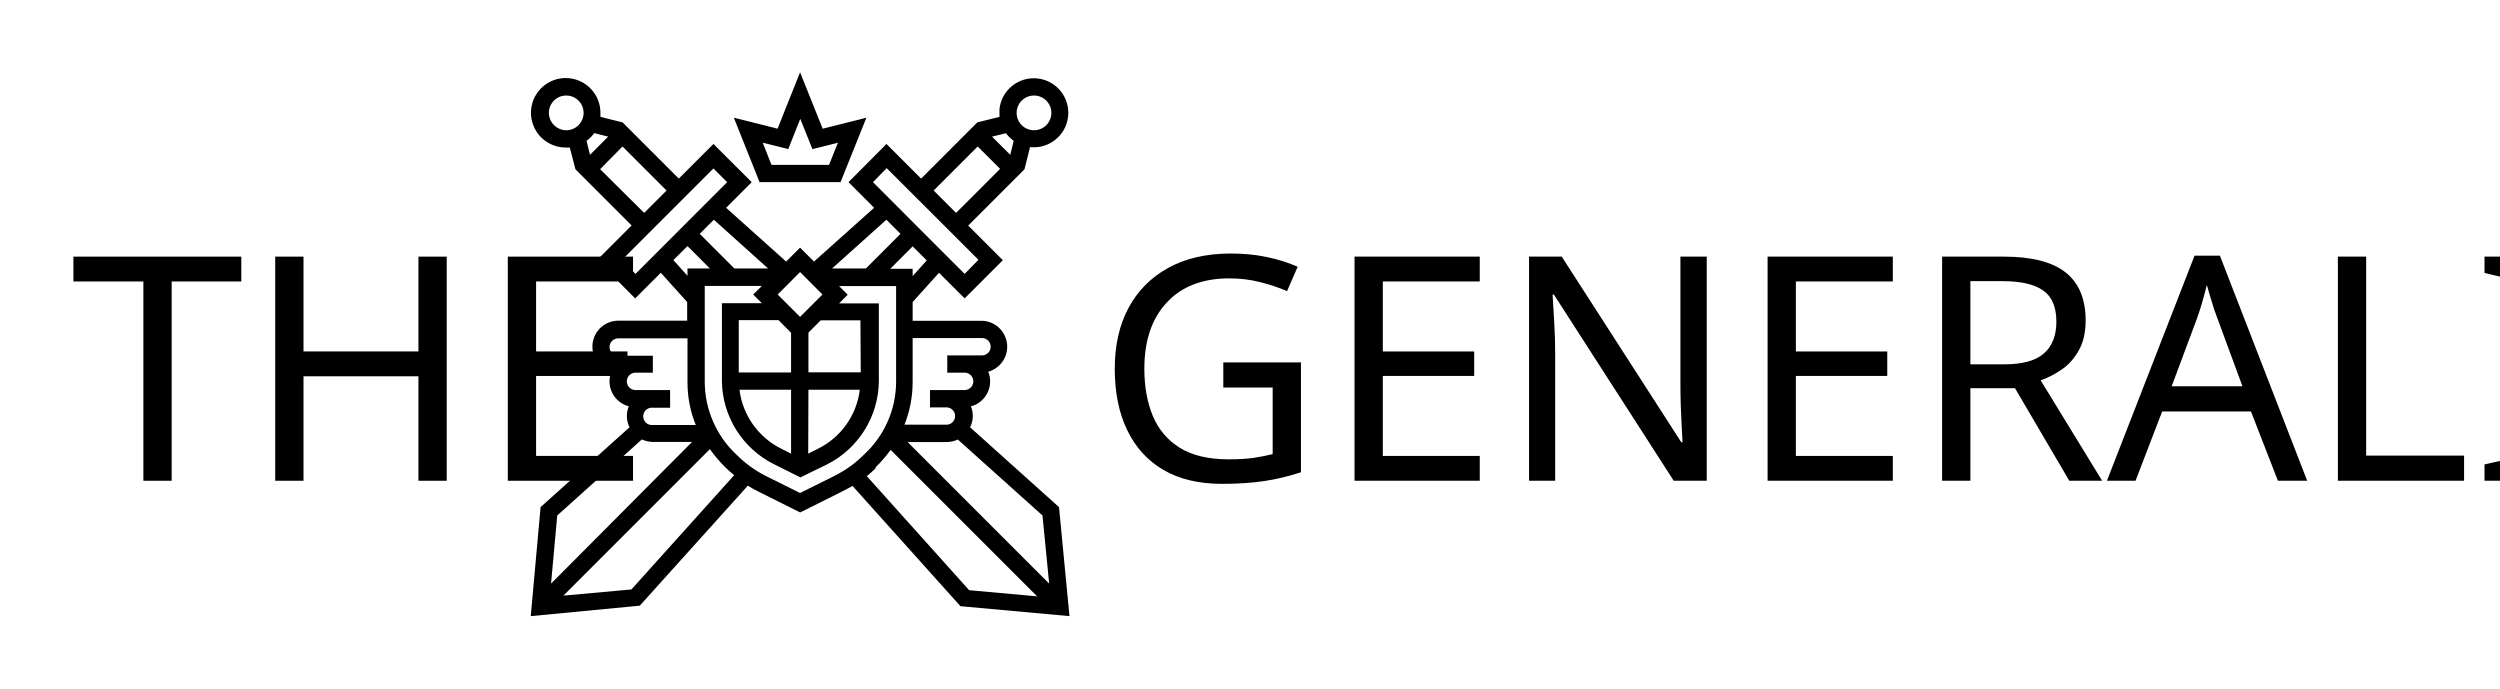
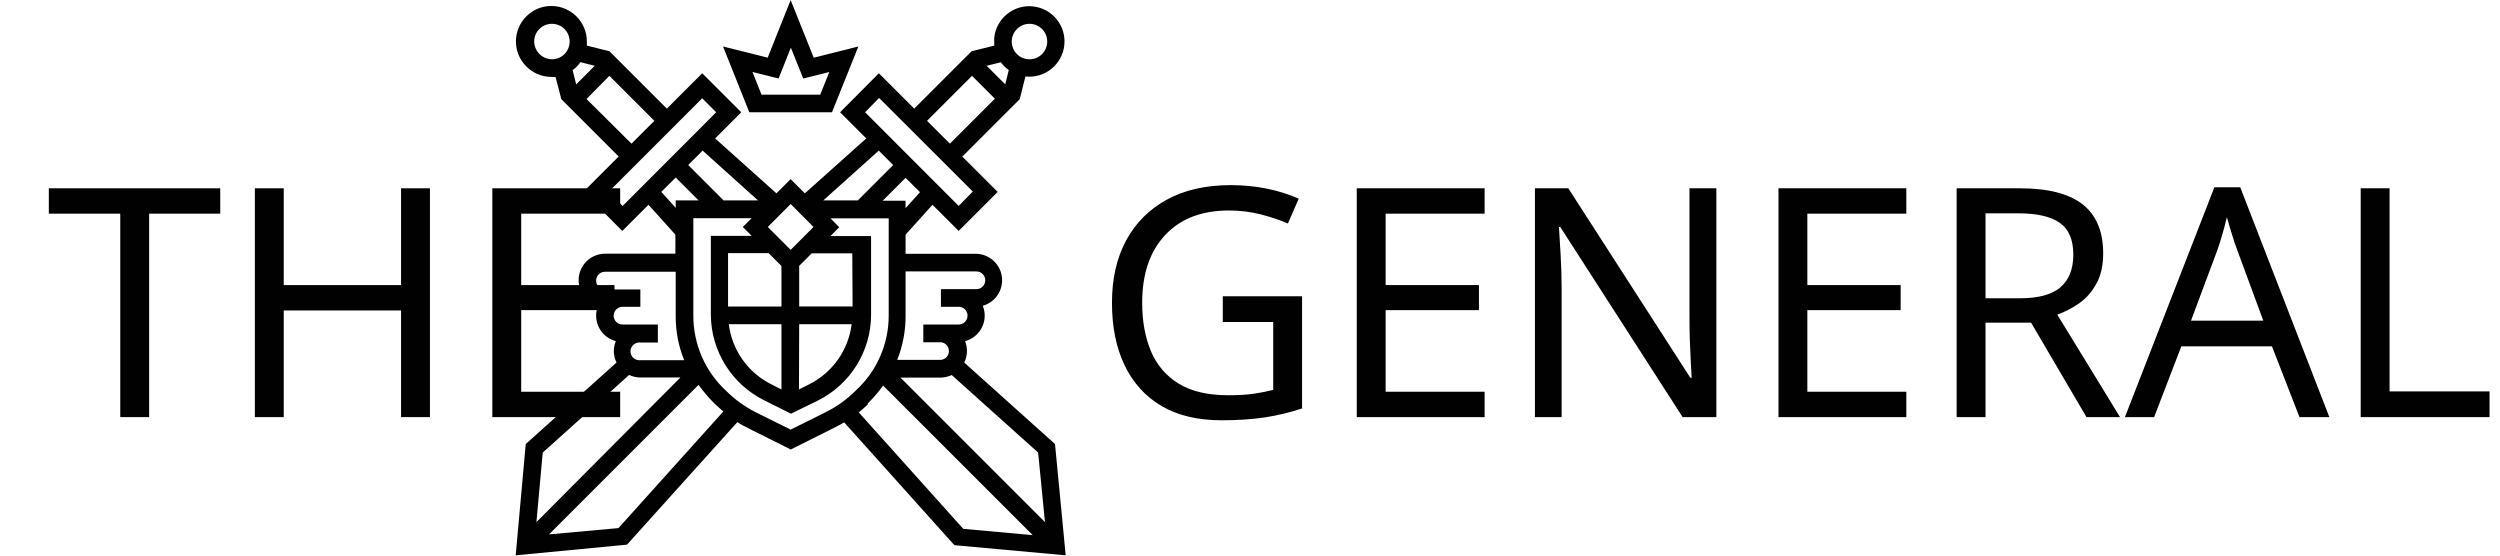
- <svg xmlns="http://www.w3.org/2000/svg" id="crest" viewBox="0 0 238.95 65.79">
-   <defs>
-     <style>.cls-1{font-size:30px;font-family:Anton-Regular, Anton;}</style>
-   </defs>
-   <path id="Path_3" data-name="Path 3" d="M80.34,17.41l2.47-6.16L78.63,12.3,76.47,6.91,74.32,12.3l-4.18-1.05,2.46,6.16Zm-5-3.16,1.15-2.89,1.16,2.89,2.44-.61-.85,2.12h-5.5l-.84-2.12Z" />
-   <path id="Path_4" data-name="Path 4" d="M102.22,58.89l-1-10.42-8.5-7.63a2.41,2.41,0,0,0,.08-2,2.47,2.47,0,0,0,1.76-3,1.63,1.63,0,0,0-.11-.31,2.48,2.48,0,0,0-.64-4.87H87.23V28.87l2.52-2.8,2.45,2.45,3.65-3.65-3.31-3.31,5.38-5.38.53-2.12a3.3,3.3,0,1,0-2.92-3.65c0,.13,0,.25,0,.38s0,.25,0,.38l-2.12.53-5.37,5.37-3.31-3.31L81.1,17.41l2.45,2.45L77.8,25l-1.33-1.33L75.14,25,69.4,19.86l2.45-2.45-3.66-3.65-3.31,3.31L59.51,11.7l-2.12-.53c0-.13,0-.25,0-.38a3.32,3.32,0,1,0-3.31,3.31h0a2.45,2.45,0,0,0,.38,0L55,16.18l5.37,5.37-3.31,3.31,3.65,3.66,2.45-2.45,2.52,2.8v1.78H59.09a2.48,2.48,0,0,0-.65,4.87,2.46,2.46,0,0,0,1.35,3.21l.31.11a2.41,2.41,0,0,0,.07,2l-8.5,7.63-.94,10.42,10.42-1L71.48,46.42c.31.2.64.39,1,.56l4,2,4-2c.34-.16.66-.35,1-.54L91.8,57.94Zm-1.94-3.11L86.75,42.25h3.8a2.56,2.56,0,0,0,1-.24l8.09,7.26ZM93.86,32.31a.83.83,0,0,1,0,1.66H90.54v1.65H92.2a.83.83,0,1,1,0,1.66H88.89v1.66h1.66a.83.83,0,0,1,0,1.65h-4.1a11,11,0,0,0,.78-4.14V32.31Zm-6.63-5.92v-.7H85.09l2.14-2.14,1.35,1.34ZM98.83,9.13a1.66,1.66,0,1,1-1.66,1.66h0A1.66,1.66,0,0,1,98.83,9.13Zm-1.94,4.33-.33,1.34-1.74-1.74,1.33-.33a3.41,3.41,0,0,0,.74.73ZM93.45,14l2.14,2.14-4.21,4.21-2.14-2.14Zm-8.7,2.07,8.77,8.76L92.2,26.18l-8.76-8.77Zm1.32,6.28-3.31,3.31H79.53L84.72,21Zm-7.46,5.8-2.14,2.14-2.14-2.14L76.47,26Zm-3,3.65v3.8h-5v-5h3.8Zm0,5.45v6.11l-.93-.47a7.29,7.29,0,0,1-4-5.64Zm1.66,0h4.91a7.27,7.27,0,0,1-4,5.64l-.93.47Zm5-1.66h-5v-3.8l1.17-1.17h3.8Zm-8.86-9.93H70.19l-3.31-3.31L68.23,21ZM52.46,10.79a1.66,1.66,0,1,1,1.66,1.66h0A1.68,1.68,0,0,1,52.46,10.79Zm4.33,1.93,1.34.34L56.39,14.8l-.33-1.34a3.16,3.16,0,0,0,.73-.73Zm.57,3.45L59.5,14l4.21,4.21-2.14,2.14Zm2.07,8.69,8.76-8.76,1.31,1.31-8.76,8.77Zm4.93,0,1.35-1.34,2.14,2.14H65.71v.7ZM60.74,35.62H62.4V34H59.09a.83.83,0,1,1,0-1.66h6.62v4.14a10.85,10.85,0,0,0,.79,4.14H62.4a.83.83,0,1,1,0-1.65h1.65V37.28H60.74a.83.83,0,1,1,0-1.66ZM61.35,42a2.56,2.56,0,0,0,1,.24h3.8L52.67,55.78l.59-6.51Zm-1,14.34-6.5.59,14-14a13.94,13.94,0,0,0,1.45,1.71q.42.41.87.78ZM79.75,45.49l-3.28,1.63-3.28-1.63a10.81,10.81,0,0,1-2.76-2,9.56,9.56,0,0,1-3.07-7.06v-9.1h5.46l-.83.82.83.83H69v7.4a9,9,0,0,0,5,8l2.5,1.25L79,44.41a9,9,0,0,0,5-8V29h-3.8l.82-.83-.82-.83h5.45v9.11a9.48,9.48,0,0,1-3.07,7,10.61,10.61,0,0,1-2.76,2Zm3.93-.81A13.94,13.94,0,0,0,85.13,43l14,14-6.5-.59-9.78-10.9a10.49,10.49,0,0,0,.86-.77Z" />
-   <text class="cls-1" transform="translate(6.72 45.95)">THE</text>
-   <text class="cls-1" transform="translate(104.72 45.95)">GENERALIST</text>
+ <svg xmlns="http://www.w3.org/2000/svg" version="1.1" id="Layer_1" x="0px" y="0px" viewBox="0 0 234.05 52" style="enable-background:new 0 0 234.05 52;" xml:space="preserve">
+   <style type="text/css">
+ 	.st0{fill:#010101;}
+ 	.st1{font-family:'Anton-Regular';}
+ 	.st2{font-size:30px;}
+ </style>
+   <g>
+     <path id="Path_3" class="st0" d="M77.89,10.51l2.47-6.16L76.18,5.4l-2.16-5.39L71.87,5.4l-4.18-1.05l2.46,6.16H77.89z M72.89,7.35   l1.15-2.89l1.16,2.89l2.44-0.61l-0.85,2.12h-5.5l-0.84-2.12L72.89,7.35z" />
+     <path id="Path_4" class="st0" d="M99.77,51.99l-1-10.42l-8.5-7.63c0.32-0.62,0.34-1.35,0.08-2c1.31-0.35,2.1-1.69,1.76-3   c-0.03-0.11-0.06-0.21-0.11-0.31c1.32-0.37,2.09-1.73,1.73-3.05c-0.3-1.07-1.26-1.81-2.37-1.82h-6.58v-1.79l2.52-2.8l2.45,2.45   l3.65-3.65l-3.31-3.31l5.38-5.38L96,7.16c1.81,0.2,3.44-1.11,3.64-2.92S98.53,0.8,96.72,0.6c-1.81-0.2-3.43,1.1-3.64,2.91   c0,0.13,0,0.25,0,0.38s0,0.25,0,0.38L90.96,4.8l-5.37,5.37l-3.31-3.31l-3.63,3.65l2.45,2.45l-5.75,5.14l-1.33-1.33l-1.33,1.33   l-5.74-5.14l2.45-2.45l-3.66-3.65l-3.31,3.31L57.06,4.8l-2.12-0.53c0-0.13,0-0.25,0-0.38c0.01-1.83-1.48-3.32-3.31-3.33   c-1.83-0.01-3.32,1.48-3.33,3.31C48.3,5.7,49.78,7.19,51.61,7.2c0.01,0,0.01,0,0.02,0l0,0c0.13,0.01,0.25,0.01,0.38,0l0.54,2.08   l5.37,5.37l-3.31,3.31l3.65,3.66l2.45-2.45l2.52,2.8v1.78h-6.59c-1.37,0.01-2.47,1.12-2.47,2.49c0.01,1.11,0.75,2.08,1.82,2.38   c-0.51,1.26,0.09,2.69,1.35,3.21c0,0,0,0,0,0l0.31,0.11c-0.27,0.65-0.24,1.37,0.07,2l-8.5,7.63l-0.94,10.42l10.42-1l10.33-11.47   c0.31,0.2,0.64,0.39,1,0.56l4,2l4-2c0.34-0.16,0.66-0.35,1-0.54l10.32,11.5L99.77,51.99z M97.83,48.88L84.3,35.35h3.8   c0.35-0.01,0.69-0.09,1-0.24l8.09,7.26L97.83,48.88z M91.41,25.41c0.46,0,0.83,0.37,0.83,0.83c0,0.46-0.37,0.83-0.83,0.83h-3.32   v1.65h1.66c0.46,0,0.83,0.37,0.83,0.83c0,0.46-0.37,0.83-0.83,0.83c0,0,0,0,0,0h-3.31v1.66h1.66c0.46,0.05,0.78,0.46,0.73,0.92   c-0.04,0.39-0.35,0.69-0.73,0.73H84c0.52-1.32,0.79-2.72,0.78-4.14v-4.14H91.41z M84.78,19.49v-0.7h-2.14l2.14-2.14l1.35,1.34   L84.78,19.49z M96.38,2.23c0.92,0,1.66,0.74,1.66,1.66s-0.74,1.66-1.66,1.66s-1.66-0.74-1.66-1.66l0,0   C94.72,2.97,95.47,2.23,96.38,2.23L96.38,2.23z M94.44,6.56L94.11,7.9l-1.74-1.74l1.33-0.33C93.91,6.11,94.16,6.36,94.44,6.56z    M91,7.1l2.14,2.14l-4.21,4.21l-2.14-2.14L91,7.1z M82.3,9.17l8.77,8.76l-1.32,1.35l-8.76-8.77L82.3,9.17z M83.62,15.45l-3.31,3.31   h-3.23l5.19-4.66L83.62,15.45z M76.16,21.25l-2.14,2.14l-2.14-2.14l2.14-2.15L76.16,21.25z M73.16,24.9v3.8h-5v-5h3.8L73.16,24.9z    M73.16,30.35v6.11l-0.93-0.47c-2.2-1.09-3.7-3.21-4-5.64H73.16z M74.82,30.35h4.91c-0.3,2.43-1.8,4.55-4,5.64l-0.93,0.47   L74.82,30.35z M79.82,28.69h-5v-3.8l1.17-1.17h3.8L79.82,28.69z M70.96,18.76h-3.22l-3.31-3.31l1.35-1.35L70.96,18.76z M50.01,3.89   c0-0.92,0.74-1.66,1.66-1.66s1.66,0.74,1.66,1.66s-0.74,1.66-1.66,1.66l0,0l0,0C50.76,5.54,50.03,4.8,50.01,3.89z M54.34,5.82   l1.34,0.34L53.94,7.9l-0.33-1.34C53.9,6.36,54.14,6.11,54.34,5.82L54.34,5.82z M54.91,9.27l2.14-2.17l4.21,4.21l-2.14,2.14   L54.91,9.27z M56.98,17.96l8.76-8.76l1.31,1.31l-8.76,8.77L56.98,17.96z M61.91,17.96l1.35-1.34l2.14,2.14h-2.14v0.7L61.91,17.96z    M58.29,28.72h1.66V27.1h-3.31c-0.46,0-0.83-0.37-0.83-0.83c0-0.46,0.37-0.83,0.83-0.83c0,0,0,0,0,0h6.62v4.14   c-0.01,1.42,0.26,2.82,0.79,4.14h-4.1c-0.46,0.05-0.87-0.28-0.92-0.73s0.28-0.87,0.73-0.92c0.06-0.01,0.12-0.01,0.18,0h1.65v-1.69   h-3.31c-0.46,0-0.83-0.37-0.83-0.83C57.46,29.09,57.84,28.72,58.29,28.72C58.29,28.72,58.29,28.72,58.29,28.72z M58.9,35.1   c0.31,0.15,0.65,0.23,1,0.24h3.8L50.22,48.88l0.59-6.51L58.9,35.1z M57.9,49.44l-6.5,0.59l14-14c0.44,0.61,0.92,1.18,1.45,1.71   c0.28,0.27,0.57,0.53,0.87,0.78L57.9,49.44z M77.3,38.59l-3.28,1.63l-3.28-1.63c-1.02-0.52-1.95-1.19-2.76-2   c-1.97-1.82-3.08-4.38-3.07-7.06v-9.1h5.46l-0.83,0.82l0.83,0.83h-3.82v7.4c0.02,3.4,1.96,6.49,5,8l2.5,1.25l2.5-1.22   c3.04-1.51,4.98-4.6,5-8V22.1h-3.8l0.82-0.83l-0.82-0.83h5.45v9.11c0,2.66-1.11,5.2-3.07,7c-0.81,0.81-1.74,1.49-2.76,2L77.3,38.59   z M81.23,37.78c0.53-0.52,1.01-1.08,1.45-1.68l14,14l-6.5-0.59l-9.78-10.9c0.3-0.24,0.59-0.5,0.86-0.77L81.23,37.78z" />
+     <text transform="matrix(1 0 0 1 4.2745 39.05)" class="st0 st1 st2">THE</text>
+     <text transform="matrix(1 0 0 1 102.2745 39.05)" class="st0 st1 st2">GENERALIST</text>
+   </g>
</svg>
